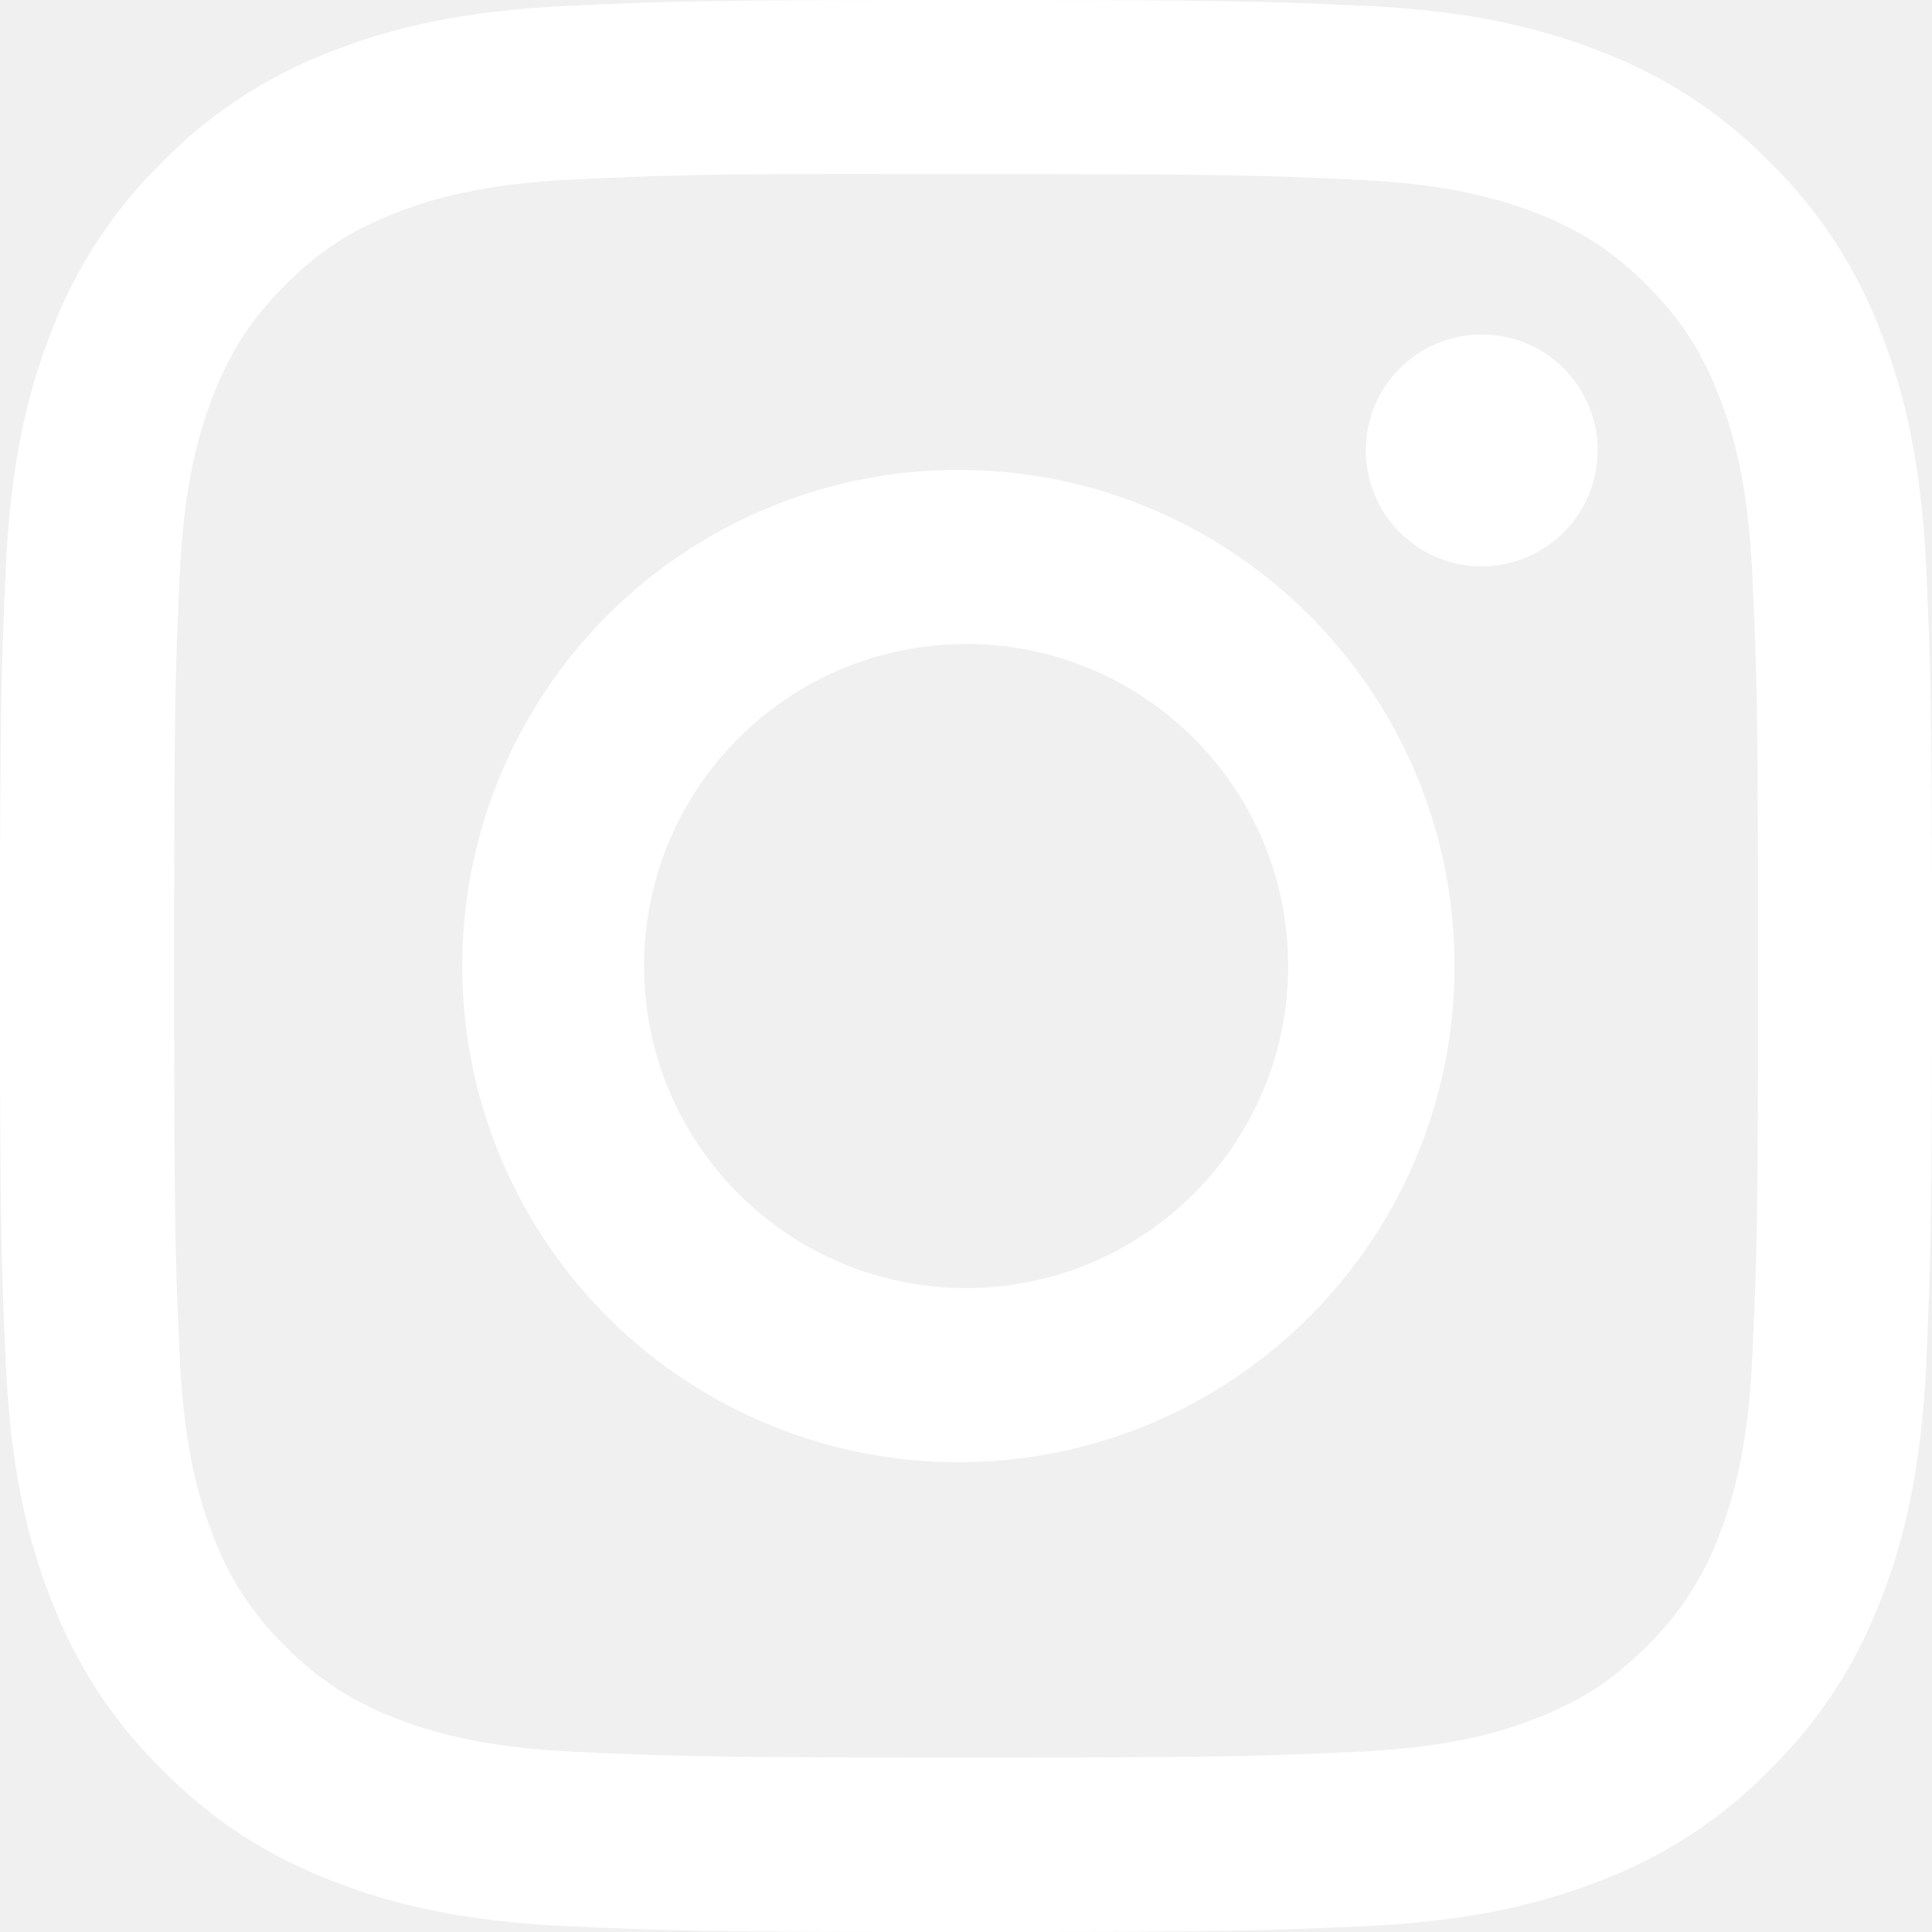
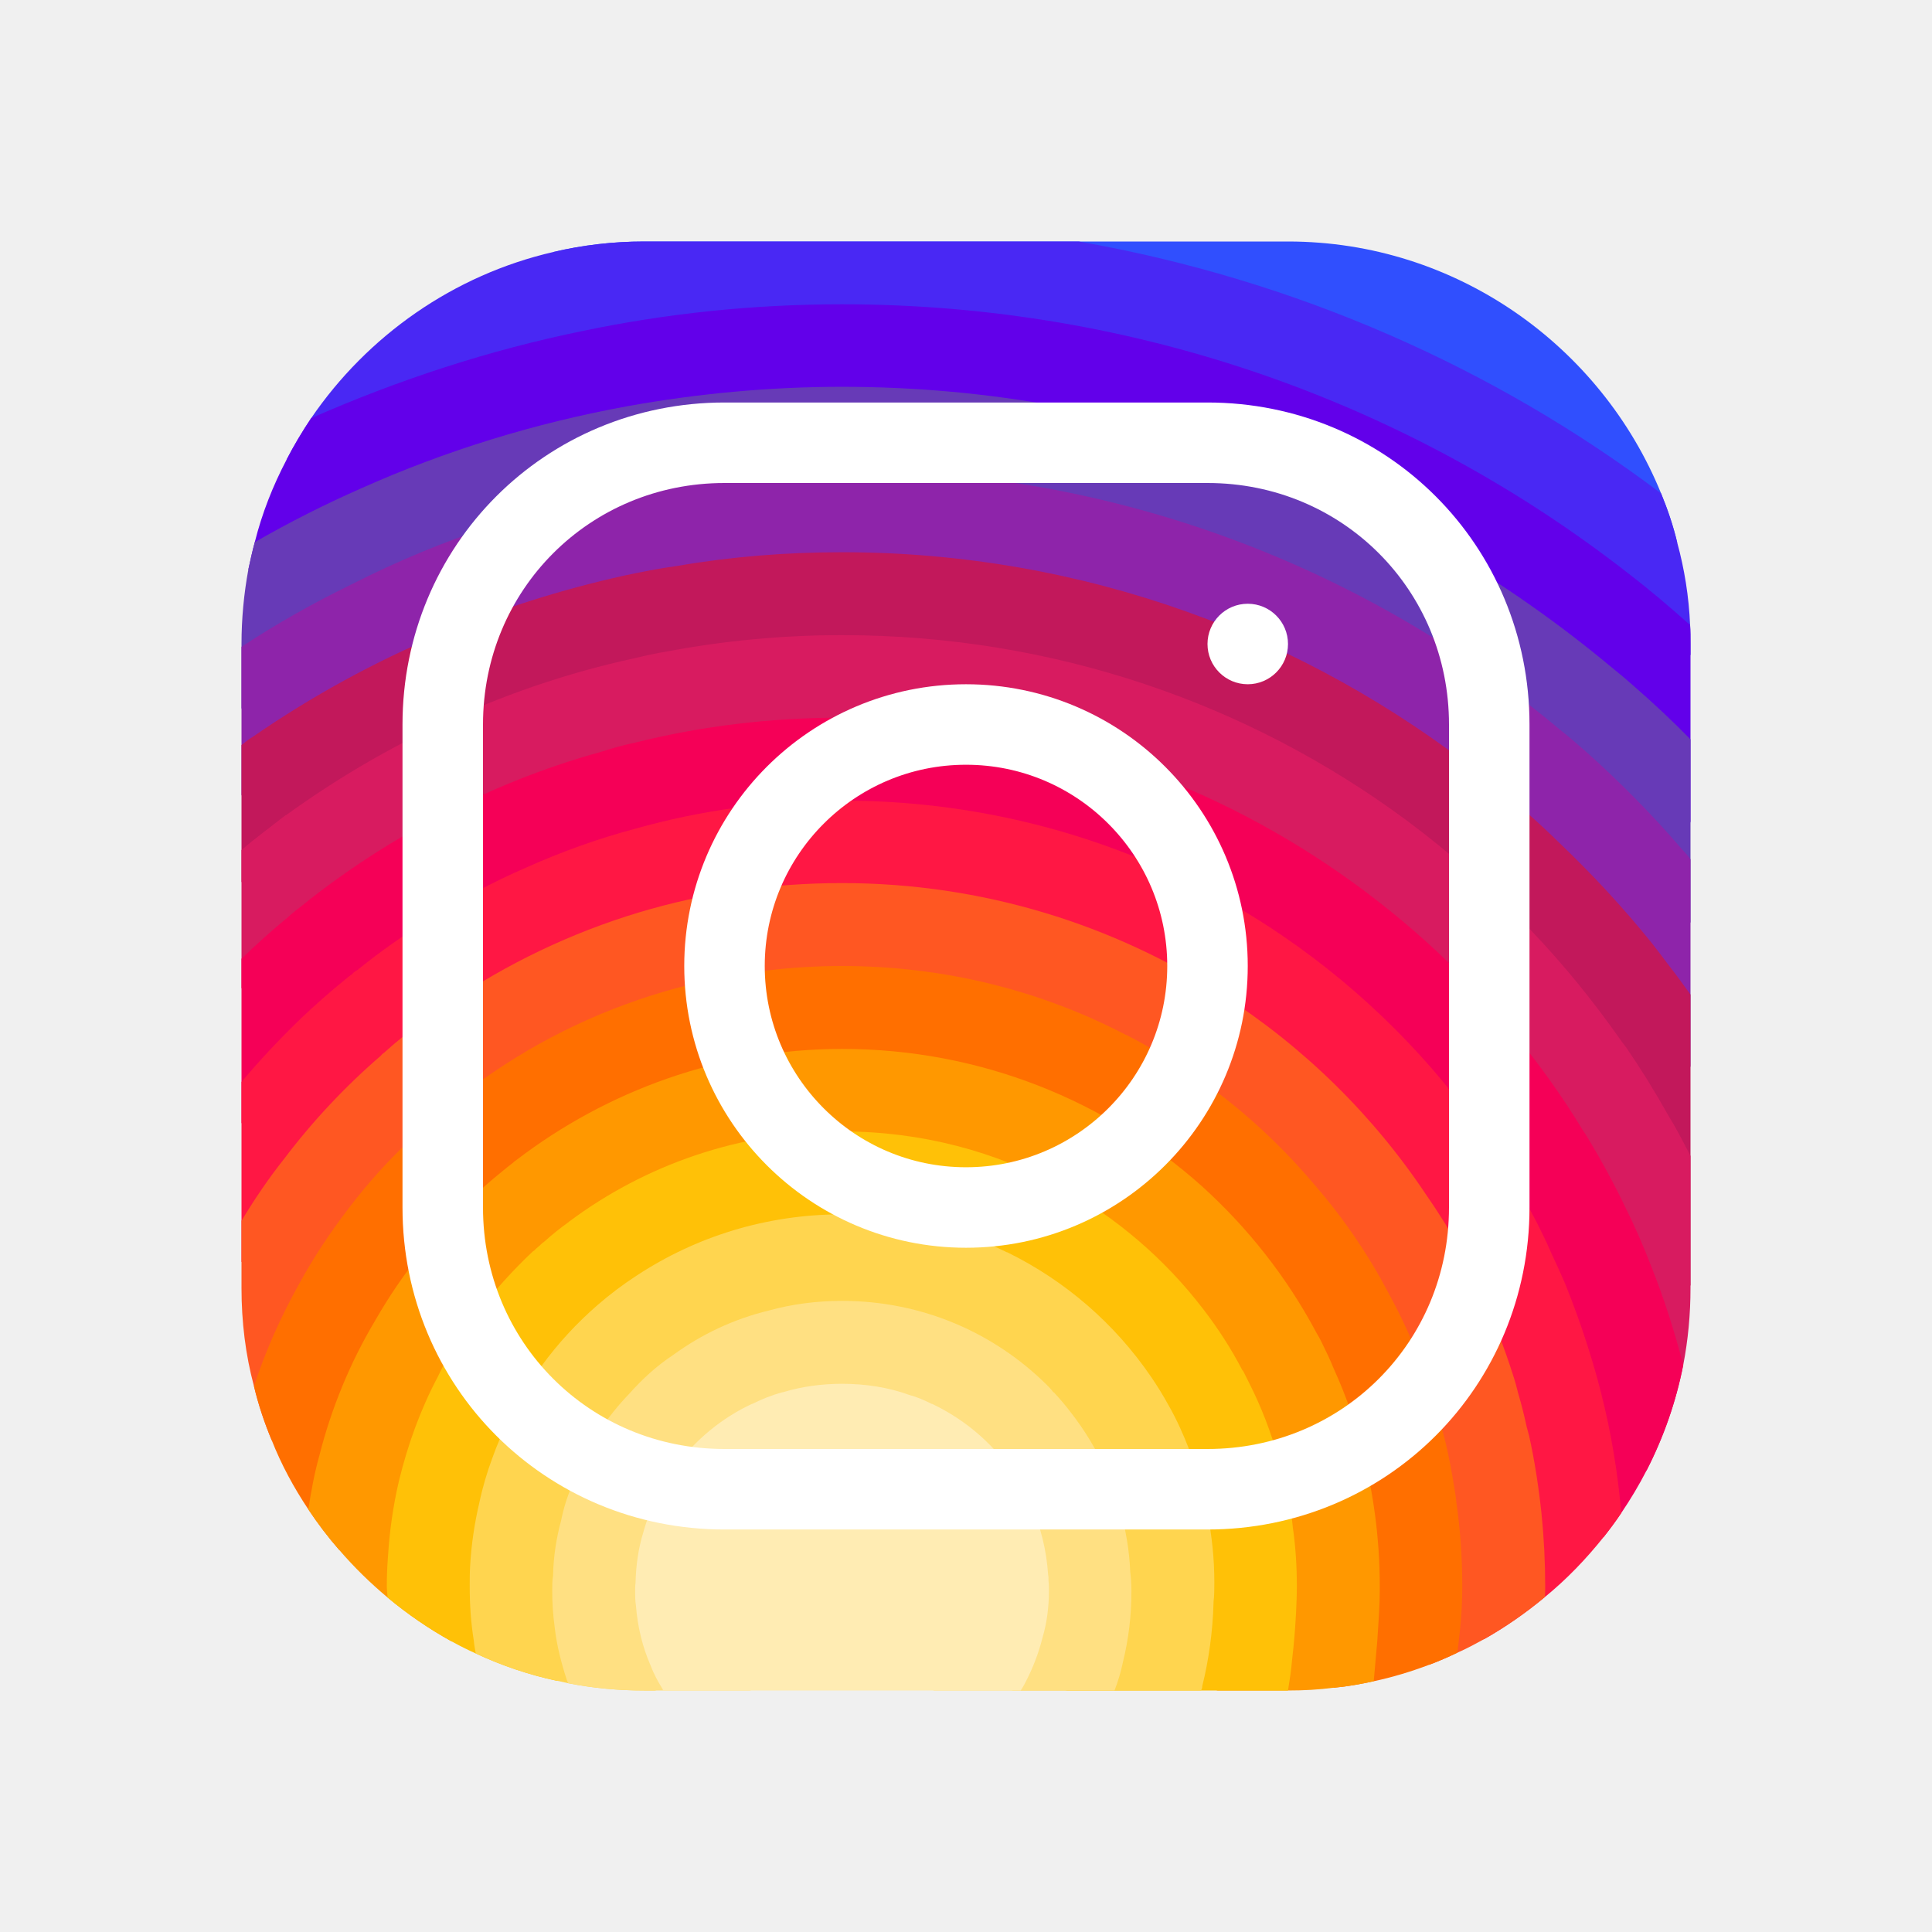
- <svg xmlns="http://www.w3.org/2000/svg" width="16" height="16" fill="white" class="bi bi-instagram" viewBox="0 0 16 16">
-   <path d="M8 0C5.829 0 5.556.01 4.703.048 3.85.088 3.269.222 2.76.42a3.9 3.9 0 0 0-1.417.923A3.9 3.9 0 0 0 .42 2.76C.222 3.268.087 3.85.048 4.7.01 5.555 0 5.827 0 8.001c0 2.172.01 2.444.048 3.297.04.852.174 1.433.372 1.942.205.526.478.972.923 1.417.444.445.89.719 1.416.923.51.198 1.09.333 1.942.372C5.555 15.99 5.827 16 8 16s2.444-.01 3.298-.048c.851-.04 1.434-.174 1.943-.372a3.9 3.9 0 0 0 1.416-.923c.445-.445.718-.891.923-1.417.197-.509.332-1.09.372-1.942C15.99 10.445 16 10.173 16 8s-.01-2.445-.048-3.299c-.04-.851-.175-1.433-.372-1.941a3.9 3.9 0 0 0-.923-1.417A3.9 3.9 0 0 0 13.24.42c-.51-.198-1.092-.333-1.943-.372C10.443.01 10.172 0 7.998 0zm-.717 1.442h.718c2.136 0 2.389.007 3.232.046.78.035 1.204.166 1.486.275.373.145.64.319.92.599s.453.546.598.92c.11.281.24.705.275 1.485.039.843.047 1.096.047 3.231s-.008 2.389-.047 3.232c-.035.78-.166 1.203-.275 1.485a2.5 2.5 0 0 1-.599.919c-.28.28-.546.453-.92.598-.28.11-.704.24-1.485.276-.843.038-1.096.047-3.232.047s-2.39-.009-3.233-.047c-.78-.036-1.203-.166-1.485-.276a2.5 2.5 0 0 1-.92-.598 2.5 2.5 0 0 1-.6-.92c-.109-.281-.24-.705-.275-1.485-.038-.843-.046-1.096-.046-3.233s.008-2.388.046-3.231c.036-.78.166-1.204.276-1.486.145-.373.319-.64.599-.92s.546-.453.92-.598c.282-.11.705-.24 1.485-.276.738-.034 1.024-.044 2.515-.045zm4.988 1.328a.96.96 0 1 0 0 1.92.96.96 0 0 0 0-1.92m-4.27 1.122a4.109 4.109 0 1 0 0 8.217 4.109 4.109 0 0 0 0-8.217m0 1.441a2.667 2.667 0 1 1 0 5.334 2.667 2.667 0 0 1 0-5.334" />
+ <svg xmlns="http://www.w3.org/2000/svg" version="1.1" id="Layer_1" x="0px" y="0px" viewBox="0 0 48 48" style="enable-background:new 0 0 48 48;" xml:space="preserve">
+   <style type="text/css">
+ 	.st0{fill:#304FFE;}
+ 	.st1{fill:#4928F4;}
+ 	.st2{fill:#6200EA;}
+ 	.st3{fill:#673AB7;}
+ 	.st4{fill:#8E24AA;}
+ 	.st5{fill:#C2185B;}
+ 	.st6{fill:#D81B60;}
+ 	.st7{fill:#F50057;}
+ 	.st8{fill:#FF1744;}
+ 	.st9{fill:#FF5722;}
+ 	.st10{fill:#FF6F00;}
+ 	.st11{fill:#FF9800;}
+ 	.st12{fill:#FFC107;}
+ 	.st13{fill:#FFD54F;}
+ 	.st14{fill:#FFE082;}
+ 	.st15{fill:#FFECB3;}
+ 	.st16{fill:none;stroke:#FFFFFF;stroke-width:2;stroke-linecap:round;stroke-linejoin:round;stroke-miterlimit:10;}
+ 	.st17{fill:#FFFFFF;}
+ </style>
+   <g id="Bottom_1_">
+     <path class="st0" d="M41.67,13.48c-0.4,0.26-0.97,0.5-1.21,0.77c-0.09,0.09-0.14,0.19-0.12,0.29v1.03l-0.3,1.01l-0.3,1l-0.33,1.1   l-0.68,2.25l-0.66,2.22l-0.5,1.67c0,0.26-0.01,0.52-0.03,0.77c-0.07,0.96-0.27,1.88-0.59,2.74c-0.19,0.53-0.42,1.04-0.7,1.52   c-0.1,0.19-0.22,0.38-0.34,0.56c-0.4,0.63-0.88,1.21-1.41,1.72c-0.41,0.41-0.86,0.79-1.35,1.11c0,0,0,0-0.01,0   c-0.08,0.07-0.17,0.13-0.27,0.18c-0.31,0.21-0.64,0.39-0.98,0.55c-0.23,0.12-0.46,0.22-0.7,0.31c-0.05,0.03-0.11,0.05-0.16,0.07   c-0.57,0.27-1.23,0.45-1.89,0.54c-0.04,0.01-0.07,0.01-0.11,0.02c-0.4,0.07-0.79,0.13-1.19,0.16c-0.18,0.02-0.37,0.03-0.55,0.03   l-0.71-0.04l-3.42-0.18c0-0.01-0.01,0-0.01,0l-1.72-0.09c-0.13,0-0.27,0-0.4-0.01c-0.54-0.02-1.06-0.08-1.58-0.19   c-0.01,0-0.01,0-0.01,0c-0.95-0.18-1.86-0.5-2.71-0.93c-0.47-0.24-0.93-0.51-1.36-0.82c-0.18-0.13-0.35-0.27-0.52-0.42   c-0.48-0.4-0.91-0.83-1.31-1.27c-0.06-0.06-0.11-0.12-0.16-0.18c-0.06-0.06-0.12-0.13-0.17-0.19c-0.38-0.48-0.7-0.97-0.96-1.49   c-0.24-0.46-0.43-0.95-0.58-1.49c-0.06-0.19-0.11-0.37-0.15-0.57c-0.01-0.01-0.02-0.03-0.02-0.05c-0.1-0.41-0.19-0.84-0.24-1.27   c-0.06-0.33-0.09-0.66-0.09-1c-0.02-0.13-0.02-0.27-0.02-0.4l1.91-2.95l1.87-2.88l0.85-1.31l0.77-1.18l0.26-0.41v-1.03   c0.02-0.23,0.03-0.47,0.02-0.69c-0.01-0.7-0.15-1.38-0.38-2.03c-0.22-0.69-0.53-1.34-0.85-1.94c-0.38-0.69-0.78-1.31-1.11-1.87   C14,7.4,13.66,6.73,13.75,6.26C14.47,6.09,15.23,6,16,6h16c4.18,0,7.78,2.6,9.27,6.26C41.43,12.65,41.57,13.06,41.67,13.48z" />
+     <path class="st1" d="M42,16v0.27l-1.38,0.8l-0.88,0.51l-0.97,0.56l-1.94,1.13l-1.9,1.1l-1.94,1.12l-0.77,0.45   c0,0.48-0.12,0.92-0.34,1.32c-0.31,0.58-0.83,1.06-1.49,1.47c-0.67,0.41-1.49,0.74-2.41,0.98c0,0,0-0.01-0.01,0   c-3.56,0.92-8.42,0.5-10.78-1.26c-0.66-0.49-1.12-1.09-1.32-1.78c-0.06-0.23-0.09-0.48-0.09-0.73v-7.19   c0.01-0.15-0.09-0.3-0.27-0.45c-0.54-0.43-1.81-0.84-3.23-1.25c-1.11-0.31-2.3-0.62-3.3-0.92c-0.79-0.24-1.46-0.48-1.86-0.71   c0.18-0.35,0.39-0.7,0.61-1.03c1.4-2.05,3.54-3.56,6.02-4.13C14.47,6.09,15.23,6,16,6h10.8c5.37,0.94,10.32,3.13,14.47,6.26   c0.16,0.39,0.3,0.8,0.4,1.22c0.18,0.66,0.29,1.34,0.32,2.05C42,15.68,42,15.84,42,16z" />
+     <path class="st2" d="M42,16v4.41l-0.22,0.68l-0.75,2.33l-0.78,2.4l-0.41,1.28l-0.38,1.19l-0.37,1.13l-0.36,1.12l-0.19,0.59   l-0.25,0.78c0,0.76-0.02,1.43-0.07,2c-0.01,0.06-0.02,0.12-0.02,0.18c-0.06,0.53-0.14,0.98-0.27,1.36   c-0.01,0.06-0.03,0.12-0.05,0.17c-0.26,0.72-0.65,1.18-1.23,1.48c-0.14,0.08-0.3,0.14-0.47,0.2c-0.53,0.18-1.2,0.27-2.02,0.32   c-0.6,0.04-1.29,0.05-2.07,0.05H31.4l-1.19-0.05L30,37.61l-2.17-0.09l-2.2-0.09l-7.25-0.3l-1.88-0.08h-0.26   c-0.78-0.01-1.45-0.06-2.03-0.14c-0.84-0.13-1.49-0.35-1.98-0.68c-0.7-0.45-1.11-1.11-1.35-2.03c-0.06-0.22-0.11-0.45-0.14-0.7   c-0.1-0.58-0.15-1.25-0.18-2c0-0.15,0-0.3-0.01-0.46c-0.01-0.01,0-0.01,0-0.01v-0.58c-0.01-0.29-0.01-0.59-0.01-0.9l0.05-1.61   l0.03-1.15l0.04-1.34v-0.19l0.07-2.46l0.07-2.46l0.07-2.31l0.06-2.27l0.02-0.6c0-0.31-1.05-0.49-2.22-0.64   c-0.93-0.12-1.95-0.23-2.56-0.37c0.05-0.23,0.1-0.46,0.16-0.68c0.18-0.72,0.45-1.4,0.79-2.05c0.18-0.35,0.39-0.7,0.61-1.03   c2.16-0.95,4.41-1.69,6.76-2.17c2.06-0.43,4.21-0.66,6.43-0.66c7.36,0,14.16,2.49,19.54,6.69c0.52,0.4,1.03,0.83,1.53,1.28   C42,15.68,42,15.84,42,16z" />
+     <path class="st3" d="M42,18.37v4.54l-0.55,1.06l-1.05,2.05l-0.56,1.08l-0.51,0.99l-0.22,0.43c0,0.31,0,0.61-0.02,0.9   c0,0.43-0.02,0.84-0.05,1.22c-0.04,0.45-0.1,0.86-0.16,1.24c-0.15,0.79-0.36,1.47-0.66,2.03c-0.04,0.07-0.08,0.14-0.12,0.2   c-0.11,0.18-0.24,0.35-0.38,0.51c-0.18,0.22-0.38,0.41-0.61,0.57c-0.34,0.26-0.74,0.47-1.2,0.63c-0.57,0.21-1.23,0.35-2.01,0.43   c-0.51,0.05-1.07,0.08-1.68,0.08l-0.42,0.02l-2.08,0.12h-0.01L27.5,36.6l-2.25,0.13l-3.1,0.18l-3.77,0.22l-0.55,0.03   c-0.51,0-0.99-0.03-1.45-0.09c-0.05-0.01-0.09-0.02-0.14-0.02c-0.68-0.11-1.3-0.29-1.86-0.54c-0.68-0.3-1.27-0.7-1.77-1.18   c-0.44-0.43-0.82-0.92-1.13-1.47c-0.07-0.13-0.14-0.25-0.2-0.39c-0.3-0.59-0.54-1.25-0.72-1.97c-0.03-0.12-0.06-0.25-0.08-0.38   c-0.06-0.23-0.11-0.47-0.14-0.72c-0.11-0.64-0.17-1.32-0.2-2.03v-0.01c-0.01-0.29-0.02-0.57-0.02-0.87l-0.49-1.17l-0.07-0.18   L9.5,25.99L8.75,24.2l-0.12-0.29l-0.72-1.73l-0.8-1.93c0,0,0,0-0.01,0L6.29,18.3L6,17.59V16c0-0.63,0.06-1.25,0.17-1.85   c0.05-0.23,0.1-0.46,0.16-0.68c0.85-0.49,1.74-0.94,2.65-1.34c2.08-0.93,4.31-1.62,6.62-2.04c1.72-0.31,3.51-0.48,5.32-0.48   c7.31,0,13.94,2.65,19.12,6.97c0.2,0.16,0.39,0.32,0.58,0.49C41.09,17.48,41.55,17.91,42,18.37z" />
+     <path class="st4" d="M42,21.35v5.14l-0.57,1.19l-1.08,2.25l-0.01,0.03c0,0.43-0.02,0.82-0.05,1.17c-0.1,1.15-0.38,1.88-0.84,2.33   c-0.33,0.34-0.74,0.53-1.25,0.63c-0.03,0.01-0.07,0.01-0.1,0.02c-0.16,0.03-0.33,0.05-0.51,0.05c-0.62,0.06-1.35,0.02-2.19-0.04   c-0.09,0-0.19-0.01-0.29-0.02c-0.61-0.04-1.26-0.08-1.98-0.11c-0.39-0.01-0.8-0.02-1.22-0.02h-0.02l-1.01,0.08h-0.01l-2.27,0.16   l-2.59,0.2l-0.38,0.03l-3.03,0.22l-1.57,0.12l-1.55,0.11c-0.27,0-0.53,0-0.79-0.01c0,0-0.01-0.01-0.01,0   c-1.13-0.02-2.14-0.09-3.04-0.26c-0.83-0.14-1.56-0.36-2.18-0.69c-0.64-0.31-1.17-0.75-1.6-1.31c-0.41-0.55-0.71-1.24-0.9-2.07   c0-0.01,0-0.01,0-0.01c-0.14-0.67-0.22-1.45-0.22-2.33l-0.15-0.27L9.7,26.35l-0.13-0.22L9.5,25.99l-0.93-1.65l-0.46-0.83   l-0.58-1.03l-1-1.79L6,19.75v-3.68c0.88-0.58,1.79-1.09,2.73-1.55c1.14-0.58,2.32-1.07,3.55-1.47c1.34-0.44,2.74-0.79,4.17-1.02   c1.45-0.24,2.94-0.36,4.47-0.36c6.8,0,13.04,2.43,17.85,6.47c0.22,0.17,0.43,0.36,0.64,0.54c0.84,0.75,1.64,1.56,2.37,2.41   C41.86,21.18,41.94,21.26,42,21.35z" />
+     <path class="st5" d="M42,24.71v7.23c-0.24-0.14-0.57-0.31-0.98-0.49c-0.22-0.11-0.47-0.22-0.73-0.32   c-0.38-0.17-0.79-0.33-1.25-0.49c-0.1-0.04-0.2-0.07-0.31-0.1c-0.18-0.07-0.37-0.13-0.56-0.19c-0.59-0.18-1.24-0.35-1.92-0.5   c-0.26-0.05-0.53-0.1-0.8-0.14c-0.87-0.15-1.8-0.24-2.77-0.25c-0.08-0.01-0.17-0.01-0.25-0.01l-2.57,0.02l-3.5,0.02h-0.01   l-7.49,0.06c-2.38,0-3.84,0.57-4.72,0.8c0,0-0.01,0-0.01,0.01c-0.93,0.24-1.22,0.09-1.3-1.54c-0.02-0.45-0.03-1.03-0.03-1.74   l-0.56-0.43l-0.98-0.74l-0.6-0.46l-0.12-0.09L8.88,24.1l-0.25-0.19l-0.52-0.4l-0.96-0.72L6,21.91v-3.4   c0.1-0.08,0.19-0.15,0.29-0.21c1.45-1,3-1.85,4.64-2.54c1.46-0.62,3-1.11,4.58-1.46c0.43-0.09,0.87-0.18,1.32-0.24   c1.33-0.23,2.7-0.34,4.09-0.34c6.01,0,11.53,2.09,15.91,5.55c0.66,0.52,1.3,1.07,1.9,1.66c0.82,0.78,1.59,1.61,2.3,2.49   c0.14,0.18,0.28,0.36,0.42,0.55C41.64,24.21,41.82,24.46,42,24.71z" />
+     <path class="st6" d="M42,28.72V32c0,0.65-0.06,1.29-0.18,1.91c-0.18,0.92-0.49,1.8-0.91,2.62c-0.22,0.05-0.47,0.05-0.75,0.01   c-0.63-0.11-1.37-0.44-2.17-0.87c-0.04-0.01-0.08-0.03-0.11-0.05c-0.25-0.13-0.51-0.27-0.77-0.43c-0.53-0.29-1.09-0.61-1.65-0.91   c-0.12-0.06-0.24-0.12-0.35-0.18c-0.64-0.33-1.3-0.63-1.96-0.86c0,0,0,0-0.01,0c-0.14-0.05-0.29-0.1-0.44-0.14   c-0.57-0.16-1.15-0.26-1.71-0.26l-1.1-0.32l-4.87-1.41c0,0,0,0-0.01,0l-2.99-0.87h-0.01l-1.3-0.38c-3.76,0-6.07,1.6-7.19,0.99   c-0.44-0.23-0.7-0.81-0.79-1.95c-0.03-0.32-0.04-0.68-0.04-1.1l-1.17-0.57l-0.05-0.02h-0.01l-0.84-0.42L9.7,26.35l-0.07-0.03   l-0.17-0.09L7.5,25.28L6,24.55v-3.43c0.17-0.15,0.35-0.29,0.53-0.43c0.19-0.15,0.38-0.29,0.57-0.44c0.01,0,0.01,0,0.01,0   c1.18-0.85,2.43-1.6,3.76-2.22c1.55-0.74,3.2-1.31,4.91-1.68c0.25-0.06,0.51-0.12,0.77-0.16c1.42-0.27,2.88-0.41,4.37-0.41   c5.27,0,10.11,1.71,14.01,4.59c1.13,0.84,2.18,1.77,3.14,2.78c0.79,0.83,1.52,1.73,2.18,2.67c0.05,0.07,0.1,0.14,0.15,0.2   c0.37,0.54,0.71,1.09,1.03,1.66C41.64,28.02,41.82,28.37,42,28.72z" />
+     <path class="st7" d="M41.82,33.91c-0.18,0.92-0.49,1.8-0.91,2.62c-0.19,0.37-0.4,0.72-0.63,1.06c-0.14,0.21-0.29,0.41-0.44,0.6   c-0.36-0.14-0.89-0.34-1.54-0.56c0,0,0,0,0-0.01c-0.49-0.17-1.05-0.35-1.65-0.52c-0.17-0.05-0.34-0.1-0.52-0.15   c-0.71-0.19-1.45-0.36-2.17-0.46c-0.6-0.1-1.19-0.16-1.74-0.16l-0.46-0.13h-0.01l-2.42-0.7l-1.49-0.43l-1.66-0.48h-0.01l-0.54-0.15   l-6.53-1.88l-1.88-0.54l-1.4-0.33l-2.28-0.54l-0.28-0.07c0,0,0,0-0.01,0l-2.29-0.53c0-0.01,0-0.01,0-0.01l-0.41-0.09l-0.21-0.05   l-1.67-0.39l-0.19-0.05l-1.42-1.17L6,27.9v-4.08c0.37-0.36,0.75-0.7,1.15-1.03c0.12-0.11,0.25-0.21,0.38-0.31   c0.12-0.1,0.25-0.2,0.38-0.3c0.91-0.69,1.87-1.31,2.89-1.84c1.3-0.7,2.68-1.26,4.13-1.66c0.28-0.09,0.56-0.17,0.85-0.23   c1.64-0.41,3.36-0.62,5.14-0.62c4.47,0,8.63,1.35,12.07,3.66c1.71,1.15,3.25,2.53,4.55,4.1c0.66,0.79,1.26,1.62,1.79,2.5   c0.05,0.07,0.09,0.13,0.13,0.2c0.32,0.53,0.62,1.08,0.89,1.64c0.25,0.5,0.47,1,0.67,1.52C41.34,32.25,41.6,33.07,41.82,33.91z" />
+     <path class="st8" d="M40.28,37.59c-0.14,0.21-0.29,0.41-0.44,0.6c-0.44,0.55-0.92,1.05-1.46,1.49c-0.47,0.39-0.97,0.74-1.5,1.04   c-0.2-0.05-0.4-0.11-0.61-0.19c-0.66-0.23-1.35-0.61-1.99-1.01c-0.96-0.61-1.79-1.27-2.16-1.57c-0.14-0.12-0.21-0.18-0.21-0.18   l-1.7-0.15L30,37.6l-2.2-0.19l-2.28-0.2l-3.37-0.3l-5.34-0.47l-0.02-0.01l-1.88-0.91l-1.9-0.92l-1.53-0.74l-0.33-0.16l-0.41-0.2   l-1.42-0.69L7.43,31.9l-0.59-0.29L6,31.35v-4.47c0.47-0.56,0.97-1.09,1.5-1.6c0.34-0.32,0.7-0.64,1.07-0.94   c0.06-0.05,0.12-0.1,0.18-0.14c0.04-0.05,0.09-0.08,0.13-0.1c0.59-0.48,1.21-0.91,1.85-1.3c0.74-0.47,1.52-0.89,2.33-1.24   c0.87-0.39,1.78-0.72,2.72-0.97c1.63-0.46,3.36-0.7,5.14-0.7c4.08,0,7.85,1.24,10.96,3.37c1.99,1.36,3.71,3.08,5.07,5.07   c0.45,0.64,0.85,1.32,1.22,2.02c0.13,0.26,0.26,0.52,0.37,0.78c0.12,0.25,0.23,0.5,0.34,0.75c0.21,0.52,0.4,1.04,0.57,1.58   c0.32,1,0.56,2.02,0.71,3.08C40.21,36.89,40.25,37.24,40.28,37.59z" />
+     <path class="st9" d="M38.39,39.42c0,0.08,0,0.17-0.01,0.26c-0.47,0.39-0.97,0.74-1.5,1.04c-0.22,0.12-0.44,0.24-0.67,0.34   c-0.23,0.11-0.46,0.21-0.7,0.3c-0.34-0.18-0.8-0.4-1.29-0.61c-0.69-0.31-1.44-0.59-2.02-0.68c-0.14-0.03-0.27-0.04-0.39-0.04   l-1.64-0.21h-0.02l-2.04-0.27l-2.06-0.27l-0.96-0.12l-7.56-0.98c-0.49,0-1.01-0.03-1.55-0.1c-0.66-0.06-1.35-0.16-2.04-0.3   c-0.68-0.12-1.37-0.28-2.03-0.45c-0.69-0.16-1.37-0.35-2-0.53c-0.73-0.22-1.41-0.43-1.98-0.62c-0.47-0.15-0.87-0.29-1.18-0.4   c-0.18-0.43-0.33-0.88-0.44-1.34C6.1,33.66,6,32.84,6,32v-1.67c0.32-0.53,0.67-1.05,1.06-1.54c0.71-0.94,1.52-1.8,2.4-2.56   c0.03-0.04,0.07-0.07,0.1-0.09l0.01-0.01c0.31-0.28,0.63-0.53,0.97-0.77c0.04-0.04,0.08-0.07,0.12-0.1   c0.16-0.12,0.33-0.24,0.51-0.35c1.43-0.97,3.01-1.73,4.7-2.24c1.6-0.48,3.29-0.73,5.05-0.73c3.49,0,6.75,1.03,9.47,2.79   c2.01,1.29,3.74,2.99,5.06,4.98c0.16,0.23,0.31,0.46,0.46,0.7c0.69,1.17,1.26,2.43,1.68,3.75c0.05,0.15,0.09,0.3,0.13,0.46   c0.08,0.27,0.15,0.55,0.21,0.83c0.02,0.07,0.04,0.14,0.06,0.22c0.14,0.63,0.24,1.29,0.31,1.95c0,0.01,0,0.01,0,0.01   C38.36,38.22,38.39,38.82,38.39,39.42z" />
+     <path class="st10" d="M36.33,39.42c0,0.35-0.02,0.73-0.06,1.11c-0.02,0.18-0.04,0.36-0.06,0.53c-0.23,0.11-0.46,0.21-0.7,0.3   c-0.45,0.17-0.91,0.31-1.38,0.41c-0.32,0.07-0.65,0.13-0.98,0.16h-0.01c-0.31-0.19-0.67-0.42-1.04-0.68   c-0.67-0.47-1.37-1-1.93-1.43c-0.01-0.01-0.01-0.01-0.02-0.02c-0.59-0.45-1.01-0.79-1.01-0.79l-1.06,0.04l-2.04,0.07l-0.95,0.04   l-3.82,0.14l-3.23,0.12c-0.21,0.01-0.46,0.01-0.77,0h-0.01c-0.42-0.01-0.92-0.04-1.47-0.09c-0.64-0.05-1.34-0.11-2.05-0.18   c-0.69-0.08-1.39-0.16-2.06-0.24c-0.74-0.08-1.44-0.17-2.04-0.25c-0.47-0.06-0.88-0.11-1.21-0.15c-0.28-0.32-0.53-0.65-0.77-1.01   c-0.36-0.54-0.67-1.11-0.91-1.72c-0.18-0.43-0.33-0.88-0.44-1.34c0.29-0.89,0.67-1.73,1.12-2.54c0.36-0.66,0.78-1.29,1.24-1.89   c0.45-0.59,0.94-1.14,1.47-1.64v-0.01c0.15-0.15,0.3-0.29,0.45-0.42c0.28-0.26,0.57-0.5,0.87-0.73h0.01   c0.01-0.02,0.02-0.02,0.03-0.03c0.24-0.19,0.49-0.36,0.74-0.53c1.48-1.01,3.15-1.76,4.95-2.2c1.19-0.29,2.44-0.45,3.73-0.45   c2.54,0,4.94,0.61,7.05,1.71h0.01c1.81,0.93,3.41,2.21,4.7,3.75c0.71,0.82,1.32,1.72,1.82,2.67c0.35,0.64,0.65,1.31,0.9,1.99   c0.02,0.06,0.04,0.11,0.06,0.16c0.17,0.5,0.32,1.02,0.45,1.54c0.09,0.37,0.16,0.75,0.22,1.13c0.02,0.12,0.04,0.23,0.05,0.35   C36.28,37.99,36.33,38.7,36.33,39.42z" />
+     <path class="st11" d="M34.28,39.42v0.1c0,0.34-0.03,0.77-0.06,1.23c-0.03,0.34-0.06,0.69-0.09,1.02c-0.32,0.07-0.65,0.13-0.98,0.16   h-0.01C32.76,41.98,32.39,42,32,42h-1.75l-0.38-0.11l-1.97-0.6l-2-0.6l-4.63-1.39l-2-0.6c0,0-0.83,0.33-2,0.72h-0.01   c-0.45,0.15-0.94,0.31-1.46,0.47c-0.65,0.19-1.34,0.38-2.02,0.53c-0.7,0.16-1.39,0.28-2.01,0.33c-0.19,0.02-0.38,0.03-0.55,0.03   c-0.56-0.31-1.1-0.68-1.59-1.09c-0.43-0.36-0.83-0.75-1.2-1.18c-0.28-0.32-0.53-0.65-0.77-1.01c0.07-0.45,0.15-0.89,0.27-1.32   c0.3-1.19,0.77-2.33,1.39-3.37c0.34-0.59,0.72-1.16,1.16-1.69c0.01-0.03,0.04-0.06,0.07-0.08c-0.01-0.01,0-0.01,0-0.01   c0.13-0.17,0.27-0.33,0.41-0.48c0-0.01,0-0.01,0-0.01c0.41-0.44,0.83-0.86,1.29-1.25c0.16-0.13,0.31-0.26,0.48-0.39   c0.03-0.03,0.06-0.05,0.1-0.08c2.25-1.72,5.06-2.76,8.09-2.76c3.44,0,6.57,1.29,8.94,3.41c1.14,1.03,2.11,2.26,2.84,3.63   c0.06,0.1,0.12,0.21,0.17,0.32c0.09,0.18,0.18,0.37,0.26,0.57c0.33,0.72,0.59,1.48,0.77,2.26c0.02,0.08,0.04,0.16,0.06,0.24   c0.08,0.37,0.15,0.75,0.2,1.13C34.24,38.21,34.28,38.81,34.28,39.42z" />
+     <path class="st12" d="M32.22,39.42c0,0.2-0.01,0.42-0.02,0.65c-0.02,0.37-0.05,0.77-0.1,1.18c-0.02,0.25-0.06,0.5-0.1,0.75h-5.48   l-1.06-0.17l-4.14-0.66l-0.59-0.09l-1.35-0.22c-0.59,0-1.87,0.26-3.22,0.51c-0.71,0.13-1.43,0.27-2.08,0.36   c-0.08,0.01-0.16,0.02-0.23,0.03h-0.01c-0.7-0.15-1.38-0.38-2.02-0.68c-0.2-0.09-0.4-0.19-0.6-0.3c-0.56-0.31-1.1-0.68-1.59-1.09   c-0.01-0.12-0.02-0.22-0.02-0.27c0-0.26,0.01-0.51,0.03-0.76c0.04-0.64,0.13-1.26,0.27-1.86c0.22-0.91,0.54-1.79,0.97-2.6   c0.08-0.17,0.17-0.34,0.27-0.5c0.04-0.08,0.09-0.15,0.13-0.23c0.18-0.29,0.38-0.57,0.58-0.85c0.42-0.55,0.89-1.07,1.39-1.54   c0.01,0,0.01,0,0.01,0c0.04-0.04,0.08-0.08,0.12-0.11c0.05-0.04,0.09-0.09,0.14-0.12c0.2-0.18,0.4-0.34,0.61-0.49   c0-0.01,0.01-0.01,0.01-0.01c1.89-1.41,4.23-2.24,6.78-2.24c1.98,0,3.82,0.5,5.43,1.38h0.01c1.38,0.76,2.58,1.79,3.53,3.03   c0.37,0.48,0.7,0.99,0.98,1.53h0.01c0.05,0.1,0.1,0.2,0.15,0.3c0.3,0.59,0.54,1.21,0.72,1.85h0.01c0.01,0.05,0.03,0.1,0.04,0.15   c0.12,0.43,0.22,0.87,0.29,1.32c0.01,0.09,0.02,0.19,0.03,0.28C32.19,38.43,32.22,38.92,32.22,39.42z" />
+     <path class="st13" d="M30.17,39.31c0,0.16,0,0.33-0.02,0.49v0.01c0,0.01,0,0.01,0,0.01c-0.02,0.72-0.12,1.43-0.28,2.07   c0,0.04-0.01,0.07-0.03,0.11h-4.67l-3.85-0.83l-0.51-0.11l-0.08,0.02l-4.27,0.88L16.27,42H16c-0.64,0-1.27-0.06-1.88-0.18   c-0.09-0.02-0.18-0.04-0.27-0.06h-0.01c-0.7-0.15-1.38-0.38-2.02-0.68c-0.02-0.11-0.04-0.22-0.05-0.33   c-0.07-0.43-0.1-0.88-0.1-1.33c0-0.17,0-0.34,0.01-0.51c0.03-0.54,0.11-1.07,0.23-1.58c0.08-0.38,0.19-0.75,0.32-1.1   c0.11-0.31,0.24-0.61,0.38-0.9c0.12-0.25,0.26-0.49,0.4-0.73c0.14-0.23,0.29-0.45,0.45-0.67c0.4-0.55,0.87-1.06,1.39-1.51   c0.3-0.26,0.63-0.51,0.97-0.73c1.46-0.96,3.21-1.52,5.1-1.52c0.37,0,0.73,0.02,1.08,0.07h0.02c1.07,0.12,2.07,0.42,2.99,0.87   c0.01,0,0.01,0,0.01,0c1.45,0.71,2.68,1.78,3.58,3.1c0.15,0.22,0.3,0.46,0.43,0.7c0.11,0.19,0.21,0.39,0.3,0.59   c0.14,0.31,0.27,0.64,0.38,0.97h0.01c0.11,0.37,0.21,0.74,0.28,1.13v0.01C30.11,38.16,30.17,38.73,30.17,39.31z" />
+     <path class="st14" d="M28.11,39.52v0.03c0,0.59-0.07,1.17-0.21,1.74c-0.05,0.24-0.12,0.48-0.21,0.71h-4.48l-2.29-0.63L18.63,42H16   c-0.64,0-1.27-0.06-1.88-0.18c-0.02-0.03-0.03-0.06-0.04-0.09c-0.14-0.43-0.25-0.86-0.3-1.31c-0.04-0.29-0.06-0.59-0.06-0.9   c0-0.12,0-0.25,0.02-0.37c0.01-0.47,0.08-0.93,0.2-1.37c0.06-0.3,0.15-0.59,0.27-0.87c0.04-0.14,0.1-0.27,0.17-0.4   c0.15-0.34,0.33-0.67,0.53-0.99c0.22-0.32,0.46-0.62,0.73-0.9c0.32-0.36,0.68-0.69,1.09-0.96c0.7-0.51,1.5-0.89,2.37-1.1   c0.58-0.16,1.19-0.24,1.82-0.24c2,0,3.79,0.8,5.09,2.09c0.05,0.05,0.11,0.11,0.16,0.18h0.01c0.14,0.15,0.27,0.3,0.4,0.47   c0.37,0.47,0.68,0.98,0.92,1.54c0.12,0.26,0.22,0.53,0.3,0.81c0.01,0.04,0.02,0.07,0.03,0.11c0.14,0.49,0.23,1,0.25,1.53   C28.1,39.2,28.11,39.36,28.11,39.52z" />
+     <path class="st15" d="M26.06,39.52c0,0.41-0.05,0.8-0.16,1.17c-0.1,0.4-0.25,0.78-0.44,1.14c-0.03,0.06-0.1,0.17-0.1,0.17h-8.88   c-0.01-0.01-0.02-0.03-0.02-0.04c-0.12-0.19-0.22-0.38-0.3-0.59c-0.2-0.46-0.32-0.96-0.36-1.48c-0.02-0.12-0.02-0.25-0.02-0.37   c0-0.06,0-0.13,0.01-0.19c0.01-0.44,0.07-0.86,0.19-1.25c0.1-0.36,0.23-0.69,0.4-1.01c0,0,0.01-0.01,0.01-0.02   c0.12-0.21,0.25-0.42,0.4-0.62c0.49-0.66,1.14-1.2,1.89-1.55c0.01,0,0.01,0,0.01,0c0.24-0.12,0.49-0.22,0.75-0.29c0,0,0,0,0.01,0   c0.46-0.14,0.96-0.21,1.47-0.21c0.59,0,1.16,0.09,1.68,0.28c0.19,0.05,0.37,0.13,0.55,0.22c0,0,0,0,0.01,0   c0.86,0.41,1.59,1.05,2.09,1.85c0.1,0.15,0.19,0.31,0.27,0.48c0.04,0.07,0.08,0.15,0.11,0.22c0.23,0.52,0.37,1.09,0.41,1.69   c0.01,0.05,0.01,0.1,0.01,0.16C26.06,39.36,26.06,39.44,26.06,39.52z" />
+   </g>
+   <g id="Camera">
+     <path class="st16" d="M30,11H18c-3.9,0-7,3.1-7,7v12c0,3.9,3.1,7,7,7h12c3.9,0,7-3.1,7-7V18C37,14.1,33.9,11,30,11z" />
+     <circle class="st17" cx="31" cy="16" r="1" />
+   </g>
+   <g id="Lens">
+     <circle class="st16" cx="24" cy="24" r="6" />
+   </g>
</svg>
